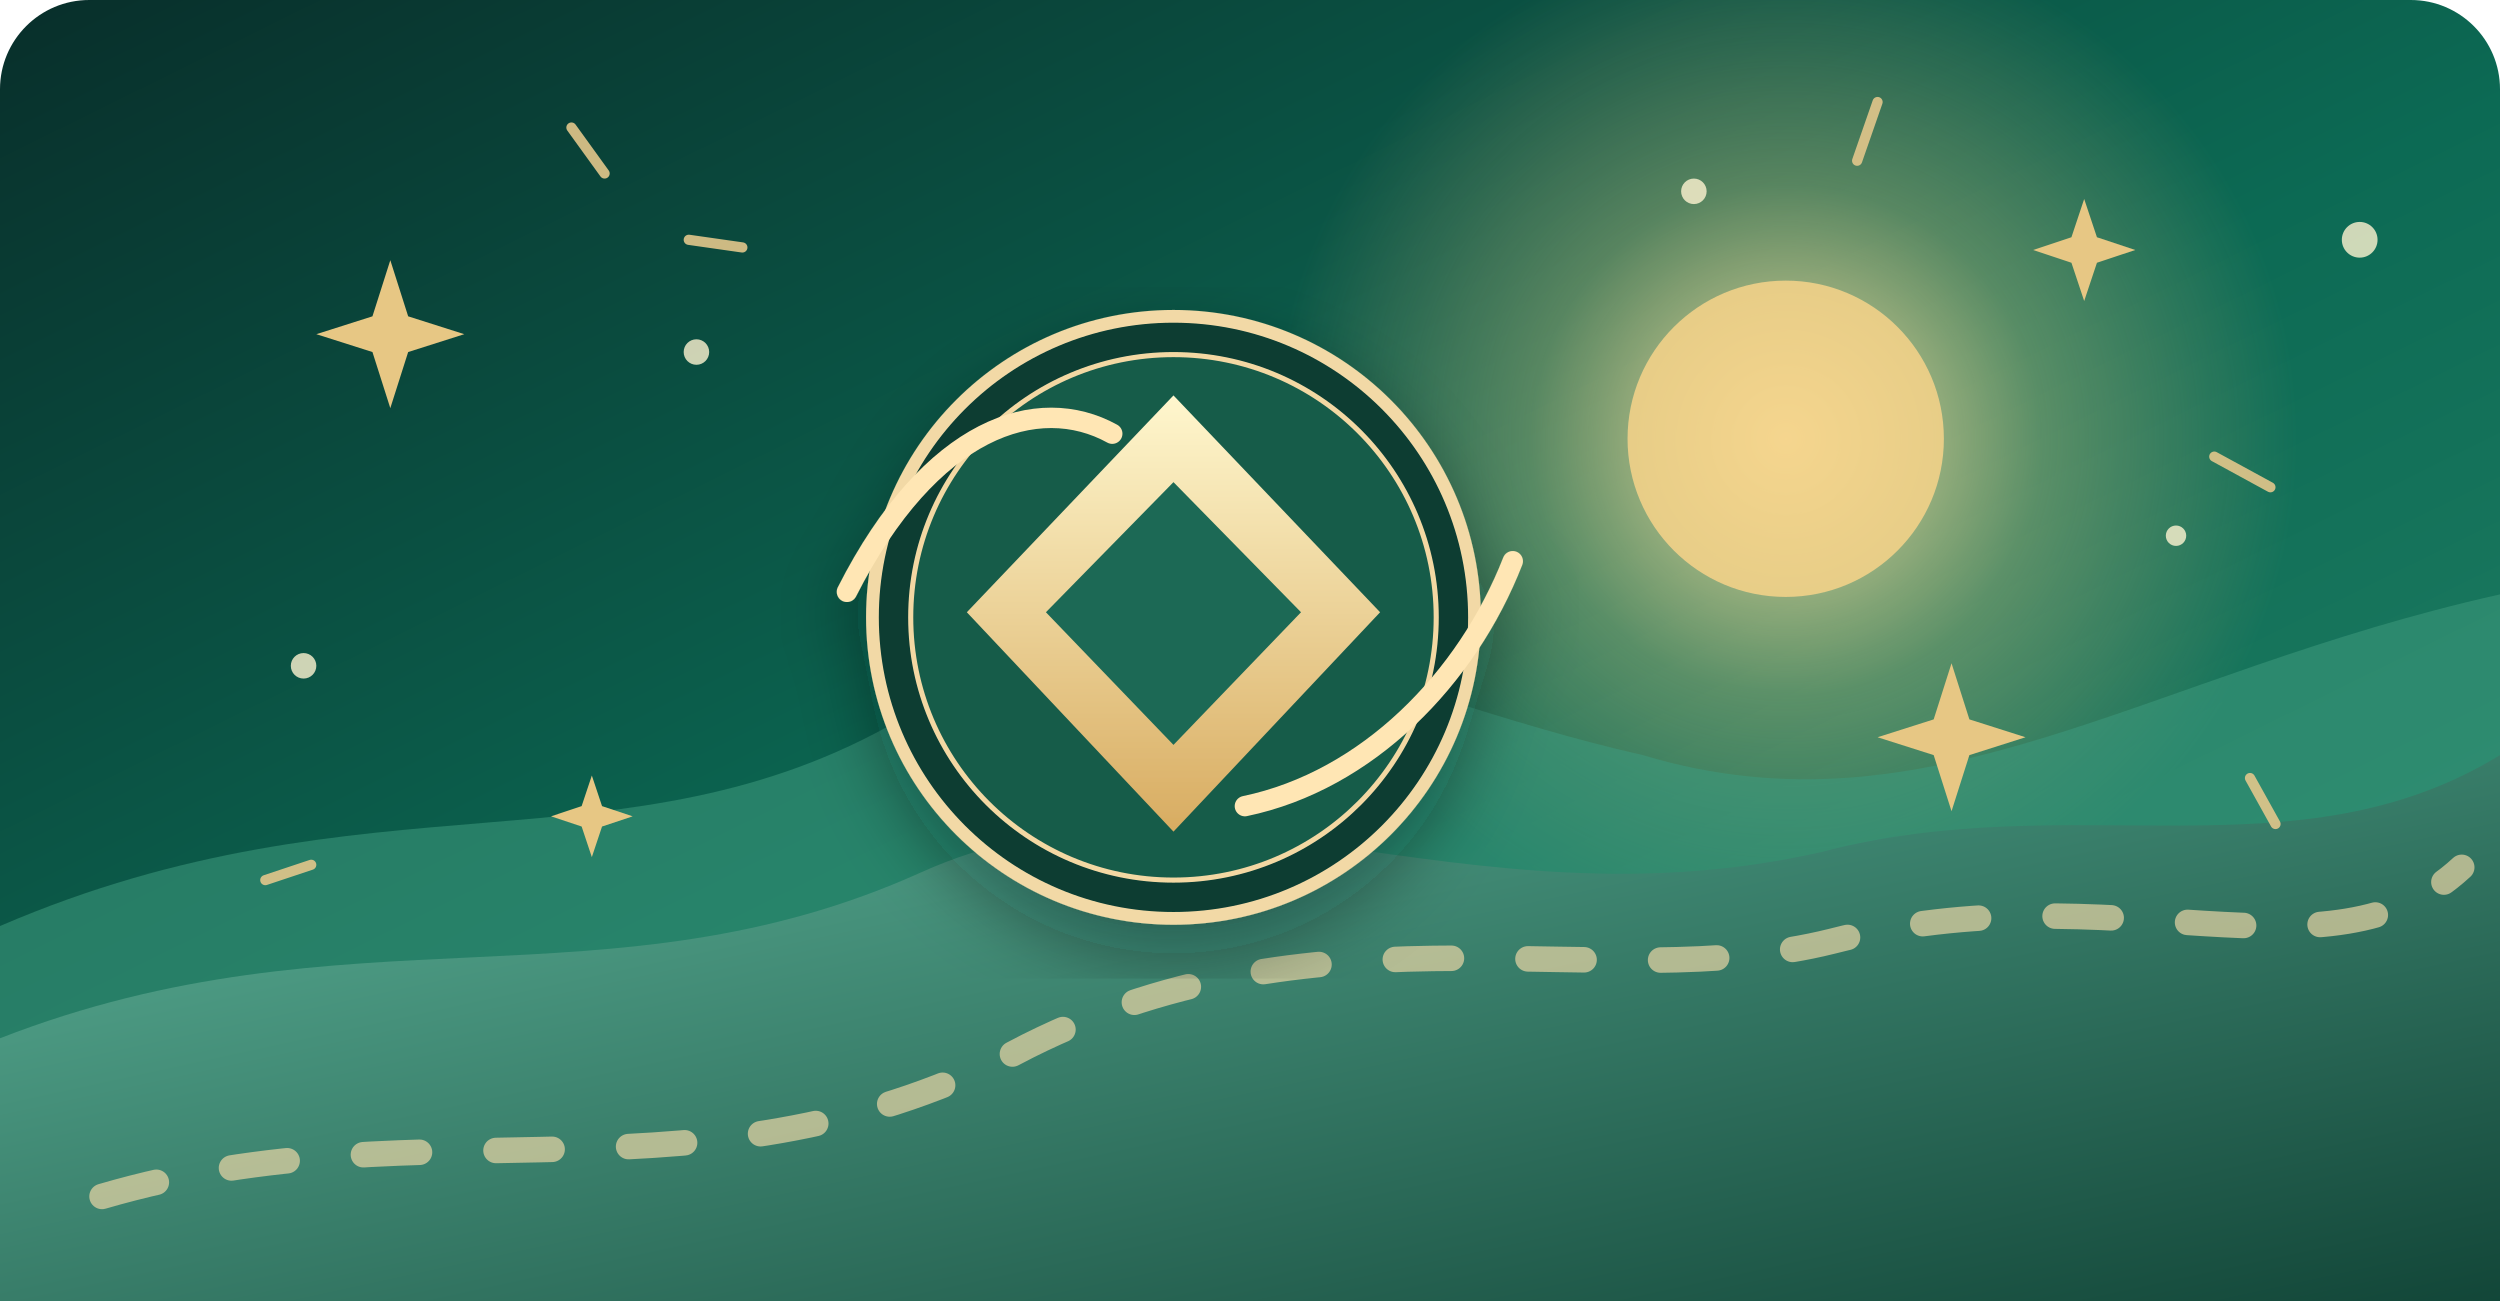
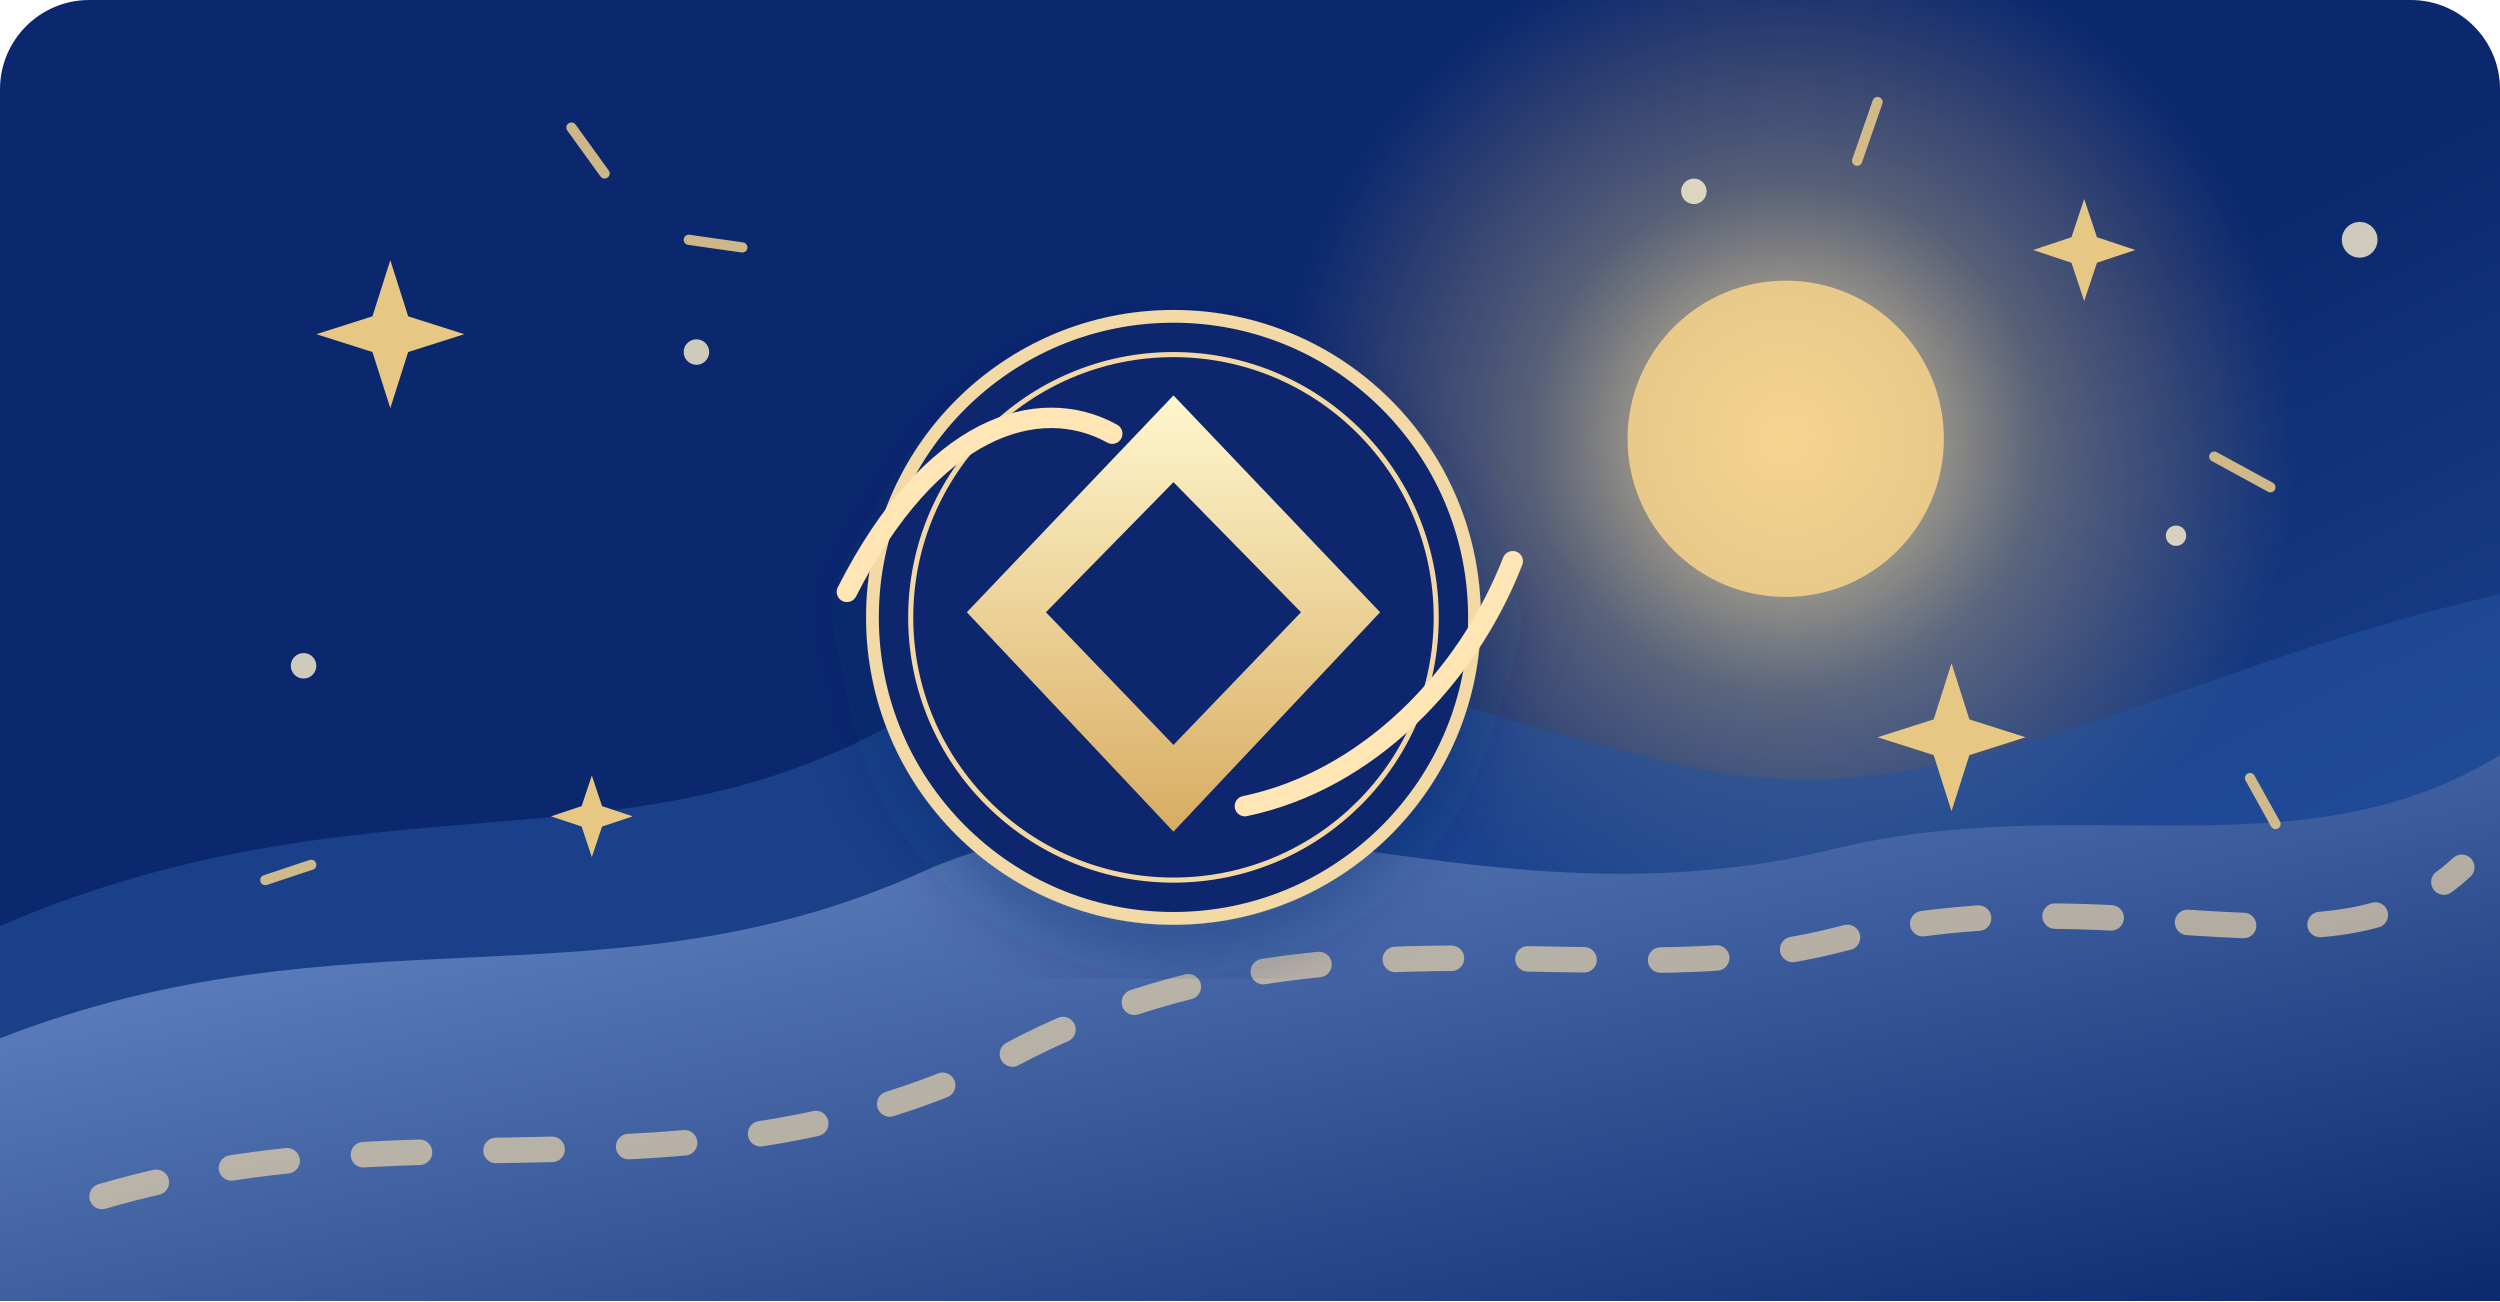
<svg xmlns="http://www.w3.org/2000/svg" viewBox="0 0 980 510" role="img" aria-label="جشن تکمیل مرحله یادگیری؛ مسیر طلایی ارتباطات">
  <defs>
    <linearGradient id="sky" x1="0" x2=".95" y1="0" y2="1">
-       <stop stop-color="#082e2a" />
-       <stop offset=".54" stop-color="#0c6a54" />
-       <stop offset="1" stop-color="#268467" />
+       <stop stop-color="#0b286e" />
+       <stop offset=".54" stop-color="#0b286e" />
+       <stop offset="1" stop-color="#24529e" />
    </linearGradient>
    <linearGradient id="glow" x1="0" x2="0" y1="0" y2="1">
      <stop stop-color="#fff7ce" />
      <stop offset="1" stop-color="#d8ac61" />
    </linearGradient>
    <linearGradient id="hill" x1="0" x2="1" y1="0" y2="1">
-       <stop stop-color="#5eb49a" />
-       <stop offset="1" stop-color="#124638" />
+       <stop stop-color="#7396d1" />
+       <stop offset="1" stop-color="#0b286e" />
    </linearGradient>
    <radialGradient id="sun">
      <stop stop-color="#ffebb0" stop-opacity=".92" />
      <stop offset=".5" stop-color="#f9d78b" stop-opacity=".32" />
      <stop offset="1" stop-color="#ffc27f" stop-opacity="0" />
    </radialGradient>
    <filter id="shadow">
-       <feDropShadow dx="0" dy="12" stdDeviation="14" flood-color="#071e18" flood-opacity=".38" />
+       <feDropShadow dx="0" dy="12" stdDeviation="14" flood-color="#0b286e" flood-opacity=".38" />
    </filter>
  </defs>
  <rect width="980" height="510" rx="35" fill="url(#sky)" />
  <circle cx="700" cy="172" r="201" fill="url(#sun)" />
  <circle cx="700" cy="172" r="62" fill="#f7d38a" opacity=".85" />
-   <path d="M0 363C144 301 246 344 353 282 459 218 533 271 644 296 757 330 841 264 980 233V510H0Z" fill="#3d997c" opacity=".56" />
+   <path d="M0 363C144 301 246 344 353 282 459 218 533 271 644 296 757 330 841 264 980 233V510H0Z" fill="#24529e" opacity=".56" />
  <path d="M0 407C136 354 239 397 361 342 467 294 573 366 714 334 813 308 900 345 980 296V510H0Z" fill="url(#hill)" />
  <path d="M40 469C170 431 277 477 403 410 521 351 630 391 718 369 831 340 912 389 965 340" stroke="#f6dcaa" stroke-opacity=".65" stroke-width="10" stroke-linecap="round" stroke-dasharray="22 30" fill="none" />
  <g filter="url(#shadow)">
-     <circle cx="460" cy="242" r="118" fill="#093c33" stroke="#f2d9a6" stroke-width="5" />
-     <circle cx="460" cy="242" r="103" fill="#175b4a" stroke="#f3d8a3" stroke-width="2" />
+     <circle cx="460" cy="242" r="118" fill="#0b286e" stroke="#f2d9a6" stroke-width="5" />
+     <circle cx="460" cy="242" r="103" fill="#0b286e" stroke="#f3d8a3" stroke-width="2" />
    <path d="M460 155L541 240 460 326 379 240Z" fill="url(#glow)" />
-     <path d="M460 189L510 240 460 292 410 240Z" fill="#1c6955" />
+     <path d="M460 189L510 240 460 292 410 240Z" fill="#0b286e" />
    <path d="M332 232C365 167 407 154 436 170M488 316C536 306 575 266 593 220" fill="none" stroke="#ffe6b4" stroke-width="8" stroke-linecap="round" />
  </g>
  <g fill="#e7c784">
    <path d="M153 102l7 22 22 7-22 7-7 22-7-22-22-7 22-7z" />
    <path d="M817 78l5 15 15 5-15 5-5 15-5-15-15-5 15-5z" />
    <path d="M765 260l7 22 22 7-22 7-7 22-7-22-22-7 22-7z" />
    <path d="M232 304l4 12 12 4-12 4-4 12-4-12-12-4 12-4z" />
  </g>
  <g fill="#fff4d1" opacity=".8">
    <circle cx="119" cy="261" r="5" />
    <circle cx="273" cy="138" r="5" />
    <circle cx="664" cy="75" r="5" />
    <circle cx="853" cy="210" r="4" />
    <circle cx="925" cy="94" r="7" />
  </g>
  <g stroke="#e2c78b" stroke-width="4" stroke-linecap="round" opacity=".9">
    <path d="M224 50l13 18M270 94l21 3M736 40l-8 23M868 179l22 12M104 345l18-6M882 305l10 18" />
  </g>
</svg>
